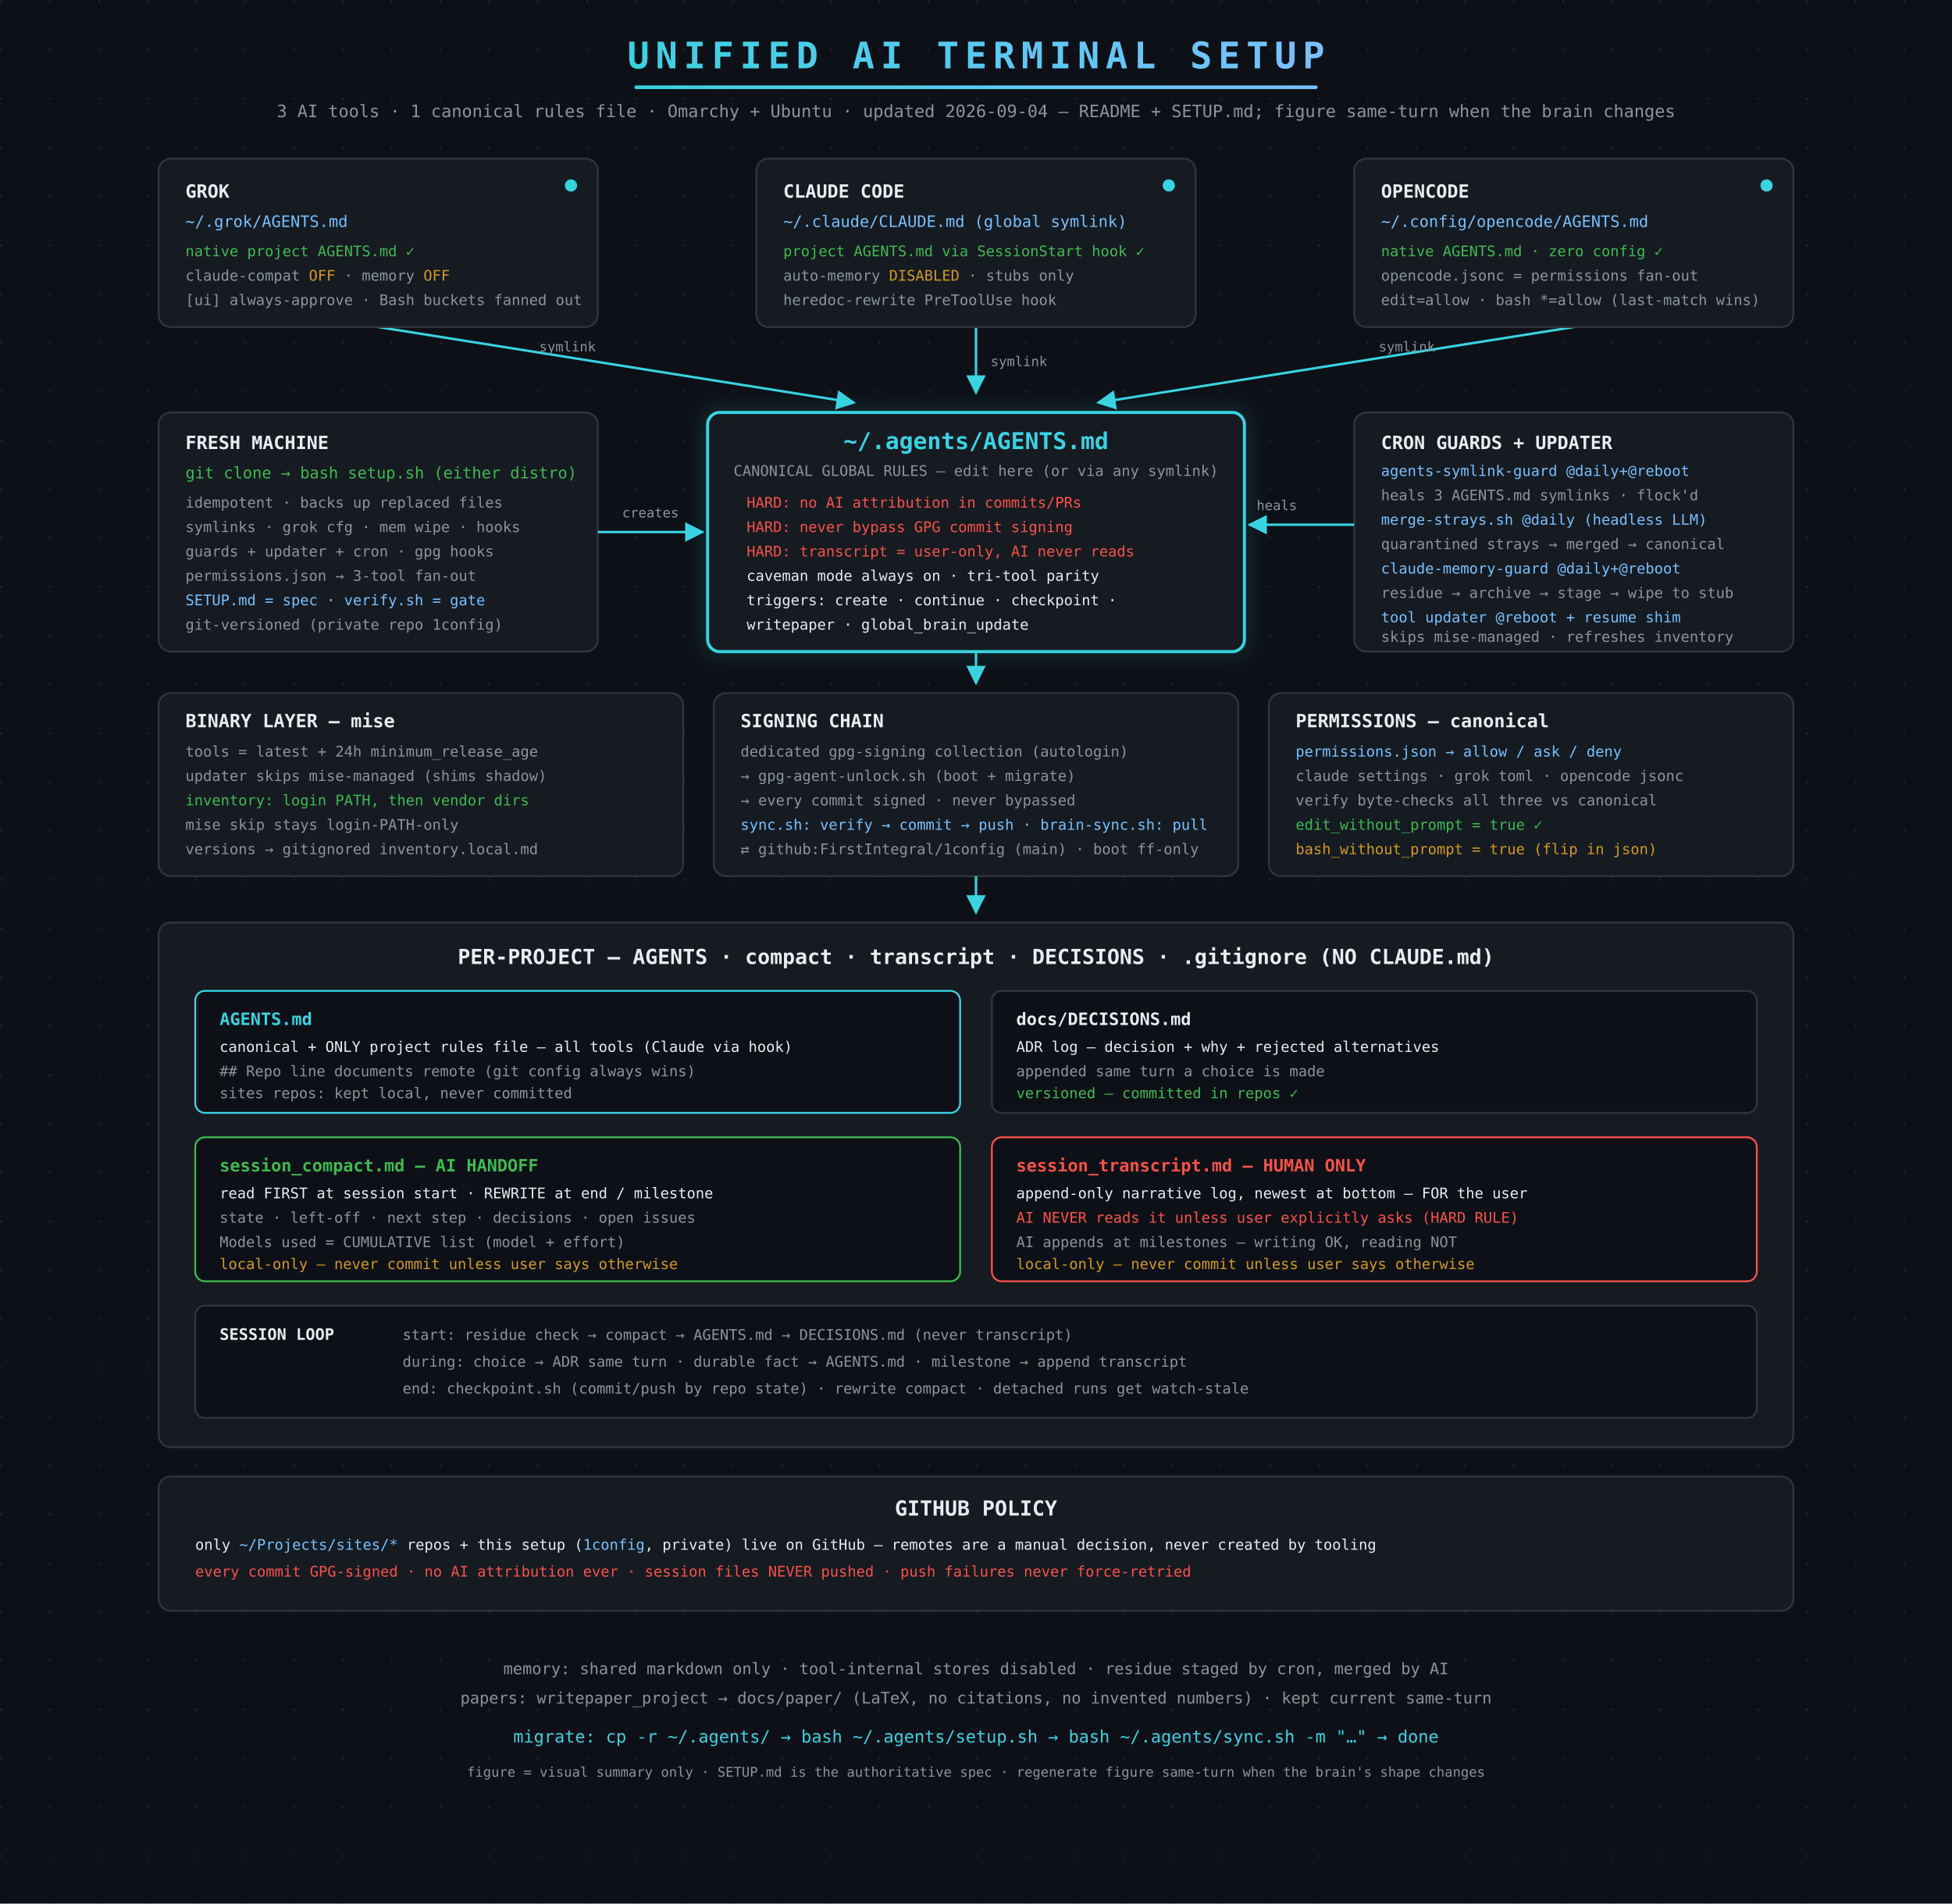
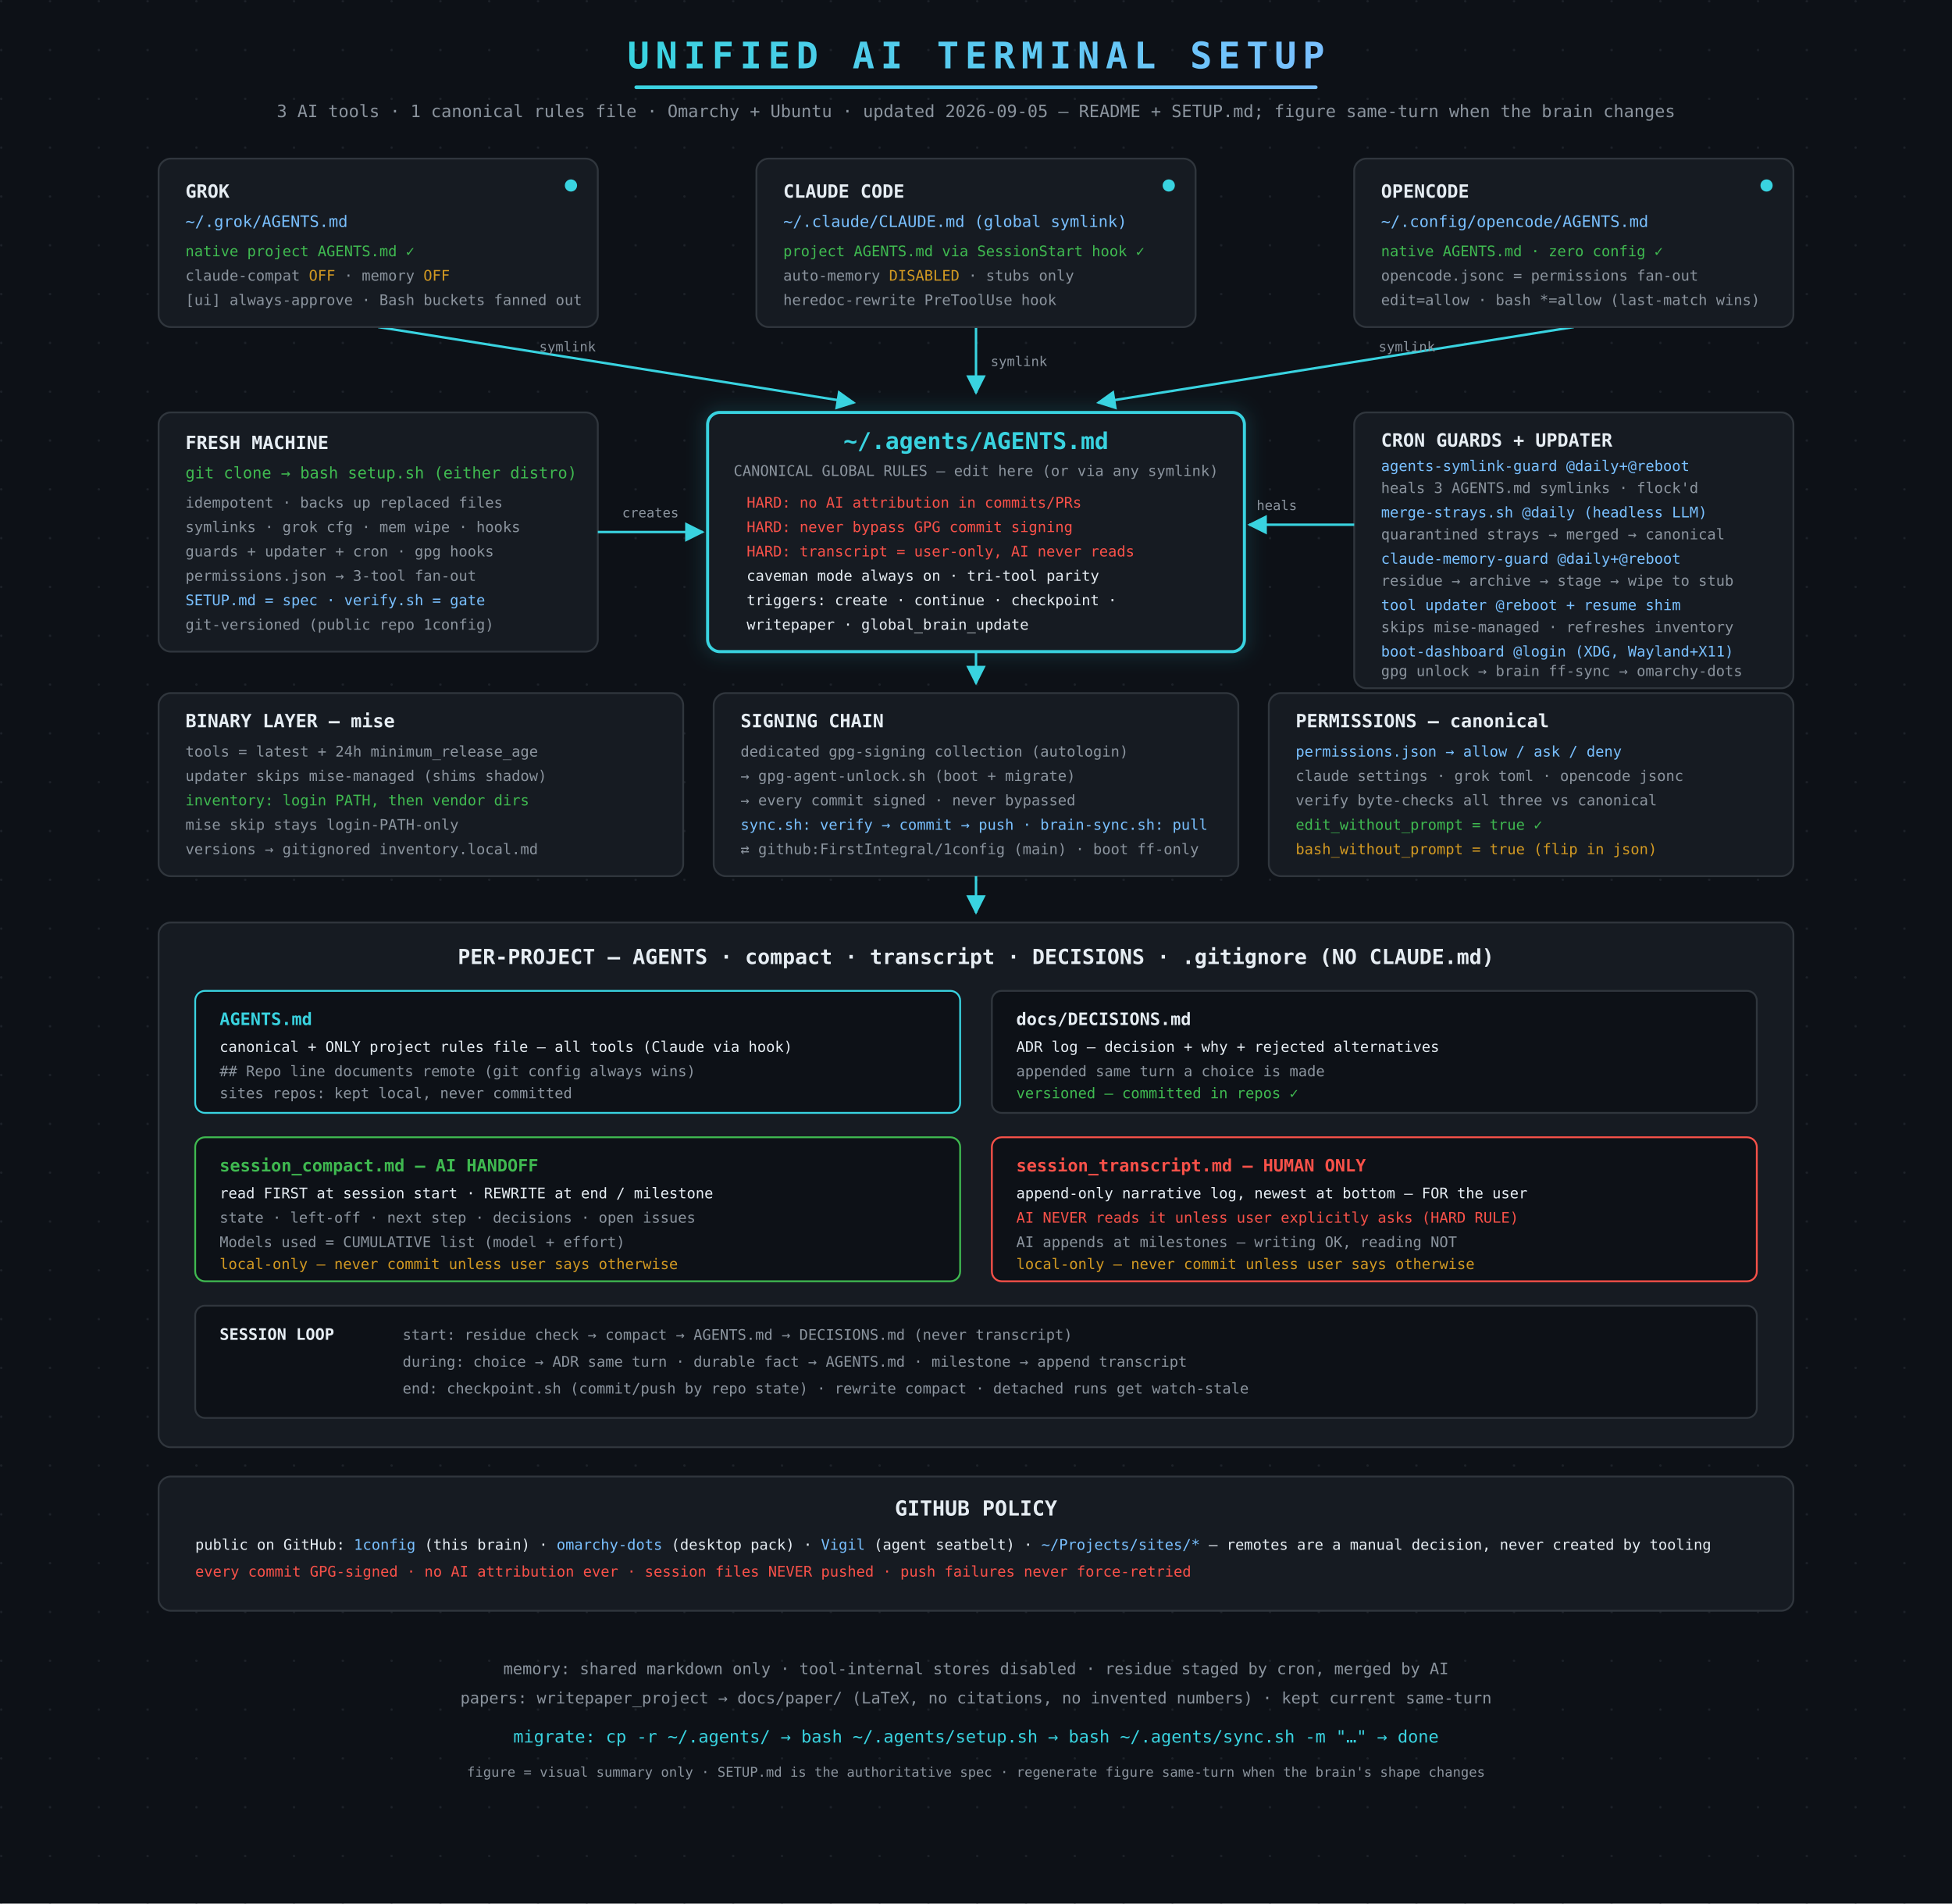
<svg xmlns="http://www.w3.org/2000/svg" width="1600" height="1560" viewBox="0 0 1600 1560" font-family="DejaVu Sans Mono, monospace">
  <defs>
    <pattern id="grid" width="40" height="40" patternUnits="userSpaceOnUse">
      <circle cx="1" cy="1" r="1" fill="#1c2128" />
    </pattern>
    <linearGradient id="acc" x1="0" y1="0" x2="1" y2="0">
      <stop offset="0" stop-color="#39d3e0" />
      <stop offset="1" stop-color="#79c0ff" />
    </linearGradient>
    <filter id="glow" x="-60%" y="-60%" width="220%" height="220%">
      <feGaussianBlur stdDeviation="7" />
    </filter>
    <marker id="arr" viewBox="0 0 10 10" refX="9" refY="5" markerWidth="8" markerHeight="8" orient="auto-start-reverse">
      <path d="M0,0 L10,5 L0,10 z" fill="#39d3e0" />
    </marker>
    <marker id="arrd" viewBox="0 0 10 10" refX="9" refY="5" markerWidth="7" markerHeight="7" orient="auto-start-reverse">
      <path d="M0,0 L10,5 L0,10 z" fill="#d29922" />
    </marker>
  </defs>
  <rect width="1600" height="1560" fill="#0d1117" />
  <rect width="1600" height="1560" fill="url(#grid)" />
  <text x="800" y="56" text-anchor="middle" font-size="30" font-weight="bold" fill="url(#acc)" letter-spacing="5">UNIFIED AI TERMINAL SETUP</text>
  <rect x="520" y="70" width="560" height="3" rx="1.5" fill="url(#acc)" />
-   <text x="800" y="96" text-anchor="middle" font-size="14" fill="#8b949e">3 AI tools · 1 canonical rules file · Omarchy + Ubuntu · updated 2026-09-04 — README + SETUP.md; figure same-turn when the brain changes</text>
+   <text x="800" y="96" text-anchor="middle" font-size="14" fill="#8b949e">3 AI tools · 1 canonical rules file · Omarchy + Ubuntu · updated 2026-09-05 — README + SETUP.md; figure same-turn when the brain changes</text>
  <line x1="310" y1="268" x2="700" y2="330" stroke="#39d3e0" stroke-width="2" marker-end="url(#arr)" />
  <text x="442" y="288" font-size="11" fill="#8b949e">symlink</text>
  <line x1="800" y1="268" x2="800" y2="322" stroke="#39d3e0" stroke-width="2" marker-end="url(#arr)" />
  <text x="812" y="300" font-size="11" fill="#8b949e">symlink</text>
  <line x1="1290" y1="268" x2="900" y2="330" stroke="#39d3e0" stroke-width="2" marker-end="url(#arr)" />
  <text x="1130" y="288" font-size="11" fill="#8b949e">symlink</text>
  <rect x="130" y="130" width="360" height="138" rx="10" fill="#161b22" stroke="#30363d" stroke-width="1.5" />
  <circle cx="468" cy="152" r="5" fill="#39d3e0" />
  <text x="152" y="162" font-size="15" font-weight="bold" fill="#e6edf3">GROK</text>
  <text x="152" y="186" font-size="13" fill="#79c0ff">~/.grok/AGENTS.md</text>
  <text x="152" y="210" font-size="12" fill="#3fb950">native project AGENTS.md ✓</text>
  <text x="152" y="230" font-size="12" fill="#8b949e">claude-compat <tspan fill="#d29922">OFF</tspan> · memory <tspan fill="#d29922">OFF</tspan>
  </text>
  <text x="152" y="250" font-size="12" fill="#8b949e">[ui] always-approve · Bash buckets fanned out</text>
  <rect x="620" y="130" width="360" height="138" rx="10" fill="#161b22" stroke="#30363d" stroke-width="1.5" />
  <circle cx="958" cy="152" r="5" fill="#39d3e0" />
  <text x="642" y="162" font-size="15" font-weight="bold" fill="#e6edf3">CLAUDE CODE</text>
  <text x="642" y="186" font-size="13" fill="#79c0ff">~/.claude/CLAUDE.md (global symlink)</text>
  <text x="642" y="210" font-size="12" fill="#3fb950">project AGENTS.md via SessionStart hook ✓</text>
  <text x="642" y="230" font-size="12" fill="#8b949e">auto-memory <tspan fill="#d29922">DISABLED</tspan> · stubs only</text>
  <text x="642" y="250" font-size="12" fill="#8b949e">heredoc-rewrite PreToolUse hook</text>
  <rect x="1110" y="130" width="360" height="138" rx="10" fill="#161b22" stroke="#30363d" stroke-width="1.5" />
  <circle cx="1448" cy="152" r="5" fill="#39d3e0" />
  <text x="1132" y="162" font-size="15" font-weight="bold" fill="#e6edf3">OPENCODE</text>
  <text x="1132" y="186" font-size="13" fill="#79c0ff">~/.config/opencode/AGENTS.md</text>
  <text x="1132" y="210" font-size="12" fill="#3fb950">native AGENTS.md · zero config ✓</text>
  <text x="1132" y="230" font-size="12" fill="#8b949e">opencode.jsonc = permissions fan-out</text>
  <text x="1132" y="250" font-size="12" fill="#8b949e">edit=allow · bash *=allow (last-match wins)</text>
  <rect x="580" y="338" width="440" height="196" rx="10" fill="none" stroke="#39d3e0" stroke-width="2.5" opacity="0.55" filter="url(#glow)" />
  <rect x="580" y="338" width="440" height="196" rx="10" fill="#161b22" stroke="#39d3e0" stroke-width="2.5" />
  <text x="800" y="368" text-anchor="middle" font-size="19" font-weight="bold" fill="#39d3e0">~/.agents/AGENTS.md</text>
  <text x="800" y="390" text-anchor="middle" font-size="12" fill="#8b949e">CANONICAL GLOBAL RULES — edit here (or via any symlink)</text>
  <text x="612" y="416" font-size="12" fill="#f85149">HARD: no AI attribution in commits/PRs</text>
  <text x="612" y="436" font-size="12" fill="#f85149">HARD: never bypass GPG commit signing</text>
  <text x="612" y="456" font-size="12" fill="#f85149">HARD: transcript = user-only, AI never reads</text>
  <text x="612" y="476" font-size="12" fill="#e6edf3">caveman mode always on · tri-tool parity</text>
  <text x="612" y="496" font-size="12" fill="#e6edf3">triggers: create · continue · checkpoint ·</text>
  <text x="612" y="516" font-size="12" fill="#e6edf3">writepaper · global_brain_update</text>
-   <rect x="1110" y="338" width="360" height="196" rx="10" fill="#161b22" stroke="#30363d" stroke-width="1.5" />
-   <text x="1132" y="368" font-size="15" font-weight="bold" fill="#e6edf3">CRON GUARDS + UPDATER</text>
-   <text x="1132" y="390" font-size="12" fill="#79c0ff">agents-symlink-guard @daily+@reboot</text>
-   <text x="1132" y="410" font-size="12" fill="#8b949e">heals 3 AGENTS.md symlinks · flock'd</text>
-   <text x="1132" y="430" font-size="12" fill="#79c0ff">merge-strays.sh @daily (headless LLM)</text>
-   <text x="1132" y="450" font-size="12" fill="#8b949e">quarantined strays → merged → canonical</text>
-   <text x="1132" y="470" font-size="12" fill="#79c0ff">claude-memory-guard @daily+@reboot</text>
-   <text x="1132" y="490" font-size="12" fill="#8b949e">residue → archive → stage → wipe to stub</text>
-   <text x="1132" y="510" font-size="12" fill="#79c0ff">tool updater @reboot + resume shim</text>
-   <text x="1132" y="526" font-size="12" fill="#8b949e">skips mise-managed · refreshes inventory</text>
+   <rect x="1110" y="338" width="360" height="226" rx="10" fill="#161b22" stroke="#30363d" stroke-width="1.5" />
+   <text x="1132" y="366" font-size="15" font-weight="bold" fill="#e6edf3">CRON GUARDS + UPDATER</text>
+   <text x="1132" y="386" font-size="12" fill="#79c0ff">agents-symlink-guard @daily+@reboot</text>
+   <text x="1132" y="404" font-size="12" fill="#8b949e">heals 3 AGENTS.md symlinks · flock'd</text>
+   <text x="1132" y="424" font-size="12" fill="#79c0ff">merge-strays.sh @daily (headless LLM)</text>
+   <text x="1132" y="442" font-size="12" fill="#8b949e">quarantined strays → merged → canonical</text>
+   <text x="1132" y="462" font-size="12" fill="#79c0ff">claude-memory-guard @daily+@reboot</text>
+   <text x="1132" y="480" font-size="12" fill="#8b949e">residue → archive → stage → wipe to stub</text>
+   <text x="1132" y="500" font-size="12" fill="#79c0ff">tool updater @reboot + resume shim</text>
+   <text x="1132" y="518" font-size="12" fill="#8b949e">skips mise-managed · refreshes inventory</text>
+   <text x="1132" y="538" font-size="12" fill="#79c0ff">boot-dashboard @login (XDG, Wayland+X11)</text>
+   <text x="1132" y="554" font-size="12" fill="#8b949e">gpg unlock → brain ff-sync → omarchy-dots</text>
  <line x1="1110" y1="430" x2="1024" y2="430" stroke="#39d3e0" stroke-width="2" marker-end="url(#arr)" />
  <text x="1030" y="418" font-size="11" fill="#8b949e">heals</text>
  <rect x="130" y="338" width="360" height="196" rx="10" fill="#161b22" stroke="#30363d" stroke-width="1.5" />
  <text x="152" y="368" font-size="15" font-weight="bold" fill="#e6edf3">FRESH MACHINE</text>
  <text x="152" y="392" font-size="13" fill="#3fb950">git clone → bash setup.sh (either distro)</text>
  <text x="152" y="416" font-size="12" fill="#8b949e">idempotent · backs up replaced files</text>
  <text x="152" y="436" font-size="12" fill="#8b949e">symlinks · grok cfg · mem wipe · hooks</text>
  <text x="152" y="456" font-size="12" fill="#8b949e">guards + updater + cron · gpg hooks</text>
  <text x="152" y="476" font-size="12" fill="#8b949e">permissions.json → 3-tool fan-out</text>
  <text x="152" y="496" font-size="12" fill="#79c0ff">SETUP.md = spec · verify.sh = gate</text>
-   <text x="152" y="516" font-size="12" fill="#8b949e">git-versioned (private repo 1config)</text>
+   <text x="152" y="516" font-size="12" fill="#8b949e">git-versioned (public repo 1config)</text>
  <line x1="490" y1="436" x2="576" y2="436" stroke="#39d3e0" stroke-width="2" marker-end="url(#arr)" />
  <text x="510" y="424" font-size="11" fill="#8b949e">creates</text>
  <line x1="800" y1="534" x2="800" y2="560" stroke="#39d3e0" stroke-width="2" marker-end="url(#arr)" />
  <rect x="130" y="568" width="430" height="150" rx="10" fill="#161b22" stroke="#30363d" stroke-width="1.5" />
  <text x="152" y="596" font-size="15" font-weight="bold" fill="#e6edf3">BINARY LAYER — mise</text>
  <text x="152" y="620" font-size="12" fill="#8b949e">tools = latest + 24h minimum_release_age</text>
  <text x="152" y="640" font-size="12" fill="#8b949e">updater skips mise-managed (shims shadow)</text>
  <text x="152" y="660" font-size="12" fill="#3fb950">inventory: login PATH, then vendor dirs</text>
  <text x="152" y="680" font-size="12" fill="#8b949e">mise skip stays login-PATH-only</text>
  <text x="152" y="700" font-size="12" fill="#8b949e">versions → gitignored inventory.local.md</text>
  <rect x="585" y="568" width="430" height="150" rx="10" fill="#161b22" stroke="#30363d" stroke-width="1.5" />
  <text x="607" y="596" font-size="15" font-weight="bold" fill="#e6edf3">SIGNING CHAIN</text>
  <text x="607" y="620" font-size="12" fill="#8b949e">dedicated gpg-signing collection (autologin)</text>
  <text x="607" y="640" font-size="12" fill="#8b949e">→ gpg-agent-unlock.sh (boot + migrate)</text>
  <text x="607" y="660" font-size="12" fill="#8b949e">→ every commit signed · never bypassed</text>
  <text x="607" y="680" font-size="12" fill="#79c0ff">sync.sh: verify → commit → push · brain-sync.sh: pull</text>
  <text x="607" y="700" font-size="12" fill="#8b949e">⇄ github:FirstIntegral/1config (main) · boot ff-only</text>
  <rect x="1040" y="568" width="430" height="150" rx="10" fill="#161b22" stroke="#30363d" stroke-width="1.5" />
  <text x="1062" y="596" font-size="15" font-weight="bold" fill="#e6edf3">PERMISSIONS — canonical</text>
  <text x="1062" y="620" font-size="12" fill="#79c0ff">permissions.json → allow / ask / deny</text>
  <text x="1062" y="640" font-size="12" fill="#8b949e">claude settings · grok toml · opencode jsonc</text>
  <text x="1062" y="660" font-size="12" fill="#8b949e">verify byte-checks all three vs canonical</text>
  <text x="1062" y="680" font-size="12" fill="#3fb950">edit_without_prompt = true ✓</text>
  <text x="1062" y="700" font-size="12" fill="#d29922">bash_without_prompt = true (flip in json)</text>
  <line x1="800" y1="718" x2="800" y2="748" stroke="#39d3e0" stroke-width="2" marker-end="url(#arr)" />
  <rect x="130" y="756" width="1340" height="430" rx="10" fill="#161b22" stroke="#30363d" stroke-width="1.5" />
  <text x="800" y="790" text-anchor="middle" font-size="17" font-weight="bold" fill="#e6edf3">PER-PROJECT — AGENTS · compact · transcript · DECISIONS · .gitignore (NO CLAUDE.md)</text>
  <rect x="160" y="812" width="627" height="100" rx="8" fill="#0d1117" stroke="#39d3e0" stroke-width="1.5" />
  <text x="180" y="840" font-size="14" font-weight="bold" fill="#39d3e0">AGENTS.md</text>
  <text x="180" y="862" font-size="12" fill="#e6edf3">canonical + ONLY project rules file — all tools (Claude via hook)</text>
  <text x="180" y="882" font-size="12" fill="#8b949e">## Repo line documents remote (git config always wins)</text>
  <text x="180" y="900" font-size="12" fill="#8b949e">sites repos: kept local, never committed</text>
  <rect x="813" y="812" width="627" height="100" rx="8" fill="#0d1117" stroke="#30363d" stroke-width="1.5" />
  <text x="833" y="840" font-size="14" font-weight="bold" fill="#e6edf3">docs/DECISIONS.md</text>
  <text x="833" y="862" font-size="12" fill="#e6edf3">ADR log — decision + why + rejected alternatives</text>
  <text x="833" y="882" font-size="12" fill="#8b949e">appended same turn a choice is made</text>
  <text x="833" y="900" font-size="12" fill="#3fb950">versioned — committed in repos ✓</text>
  <rect x="160" y="932" width="627" height="118" rx="8" fill="#0d1117" stroke="#3fb950" stroke-width="1.5" />
  <text x="180" y="960" font-size="14" font-weight="bold" fill="#3fb950">session_compact.md — AI HANDOFF</text>
  <text x="180" y="982" font-size="12" fill="#e6edf3">read FIRST at session start · REWRITE at end / milestone</text>
  <text x="180" y="1002" font-size="12" fill="#8b949e">state · left-off · next step · decisions · open issues</text>
  <text x="180" y="1022" font-size="12" fill="#8b949e">Models used = CUMULATIVE list (model + effort)</text>
  <text x="180" y="1040" font-size="12" fill="#d29922">local-only — never commit unless user says otherwise</text>
  <rect x="813" y="932" width="627" height="118" rx="8" fill="#0d1117" stroke="#f85149" stroke-width="1.5" />
  <text x="833" y="960" font-size="14" font-weight="bold" fill="#f85149">session_transcript.md — HUMAN ONLY</text>
  <text x="833" y="982" font-size="12" fill="#e6edf3">append-only narrative log, newest at bottom — FOR the user</text>
  <text x="833" y="1002" font-size="12" fill="#f85149">AI NEVER reads it unless user explicitly asks (HARD RULE)</text>
  <text x="833" y="1022" font-size="12" fill="#8b949e">AI appends at milestones — writing OK, reading NOT</text>
  <text x="833" y="1040" font-size="12" fill="#d29922">local-only — never commit unless user says otherwise</text>
  <rect x="160" y="1070" width="1280" height="92" rx="8" fill="#0d1117" stroke="#30363d" stroke-width="1.5" />
  <text x="180" y="1098" font-size="13" font-weight="bold" fill="#e6edf3">SESSION LOOP</text>
  <text x="330" y="1098" font-size="12" fill="#8b949e">start: residue check → compact → AGENTS.md → DECISIONS.md (never transcript)</text>
  <text x="330" y="1120" font-size="12" fill="#8b949e">during: choice → ADR same turn · durable fact → AGENTS.md · milestone → append transcript</text>
  <text x="330" y="1142" font-size="12" fill="#8b949e">end: checkpoint.sh (commit/push by repo state) · rewrite compact · detached runs get watch-stale</text>
  <rect x="130" y="1210" width="1340" height="110" rx="10" fill="#161b22" stroke="#30363d" stroke-width="1.5" />
  <text x="800" y="1242" text-anchor="middle" font-size="17" font-weight="bold" fill="#e6edf3">GITHUB POLICY</text>
-   <text x="160" y="1270" font-size="12" fill="#e6edf3">only <tspan fill="#79c0ff">~/Projects/sites/*</tspan> repos + this setup (<tspan fill="#79c0ff">1config</tspan>, private) live on GitHub — remotes are a manual decision, never created by tooling</text>
+   <text x="160" y="1270" font-size="12" fill="#e6edf3">public on GitHub: <tspan fill="#79c0ff">1config</tspan> (this brain) · <tspan fill="#79c0ff">omarchy-dots</tspan> (desktop pack) · <tspan fill="#79c0ff">Vigil</tspan> (agent seatbelt) · <tspan fill="#79c0ff">~/Projects/sites/*</tspan> — remotes are a manual decision, never created by tooling</text>
  <text x="160" y="1292" font-size="12" fill="#f85149">every commit GPG-signed · no AI attribution ever · session files NEVER pushed · push failures never force-retried</text>
  <text x="800" y="1372" text-anchor="middle" font-size="13" fill="#8b949e">memory: shared markdown only · tool-internal stores disabled · residue staged by cron, merged by AI</text>
  <text x="800" y="1396" text-anchor="middle" font-size="13" fill="#8b949e">papers: writepaper_project → docs/paper/ (LaTeX, no citations, no invented numbers) · kept current same-turn</text>
  <text x="800" y="1428" text-anchor="middle" font-size="14" fill="#39d3e0">migrate: cp -r ~/.agents/ → bash ~/.agents/setup.sh → bash ~/.agents/sync.sh -m "…" → done</text>
  <text x="800" y="1456" text-anchor="middle" font-size="11" fill="#8b949e">figure = visual summary only · SETUP.md is the authoritative spec · regenerate figure same-turn when the brain's shape changes</text>
</svg>
